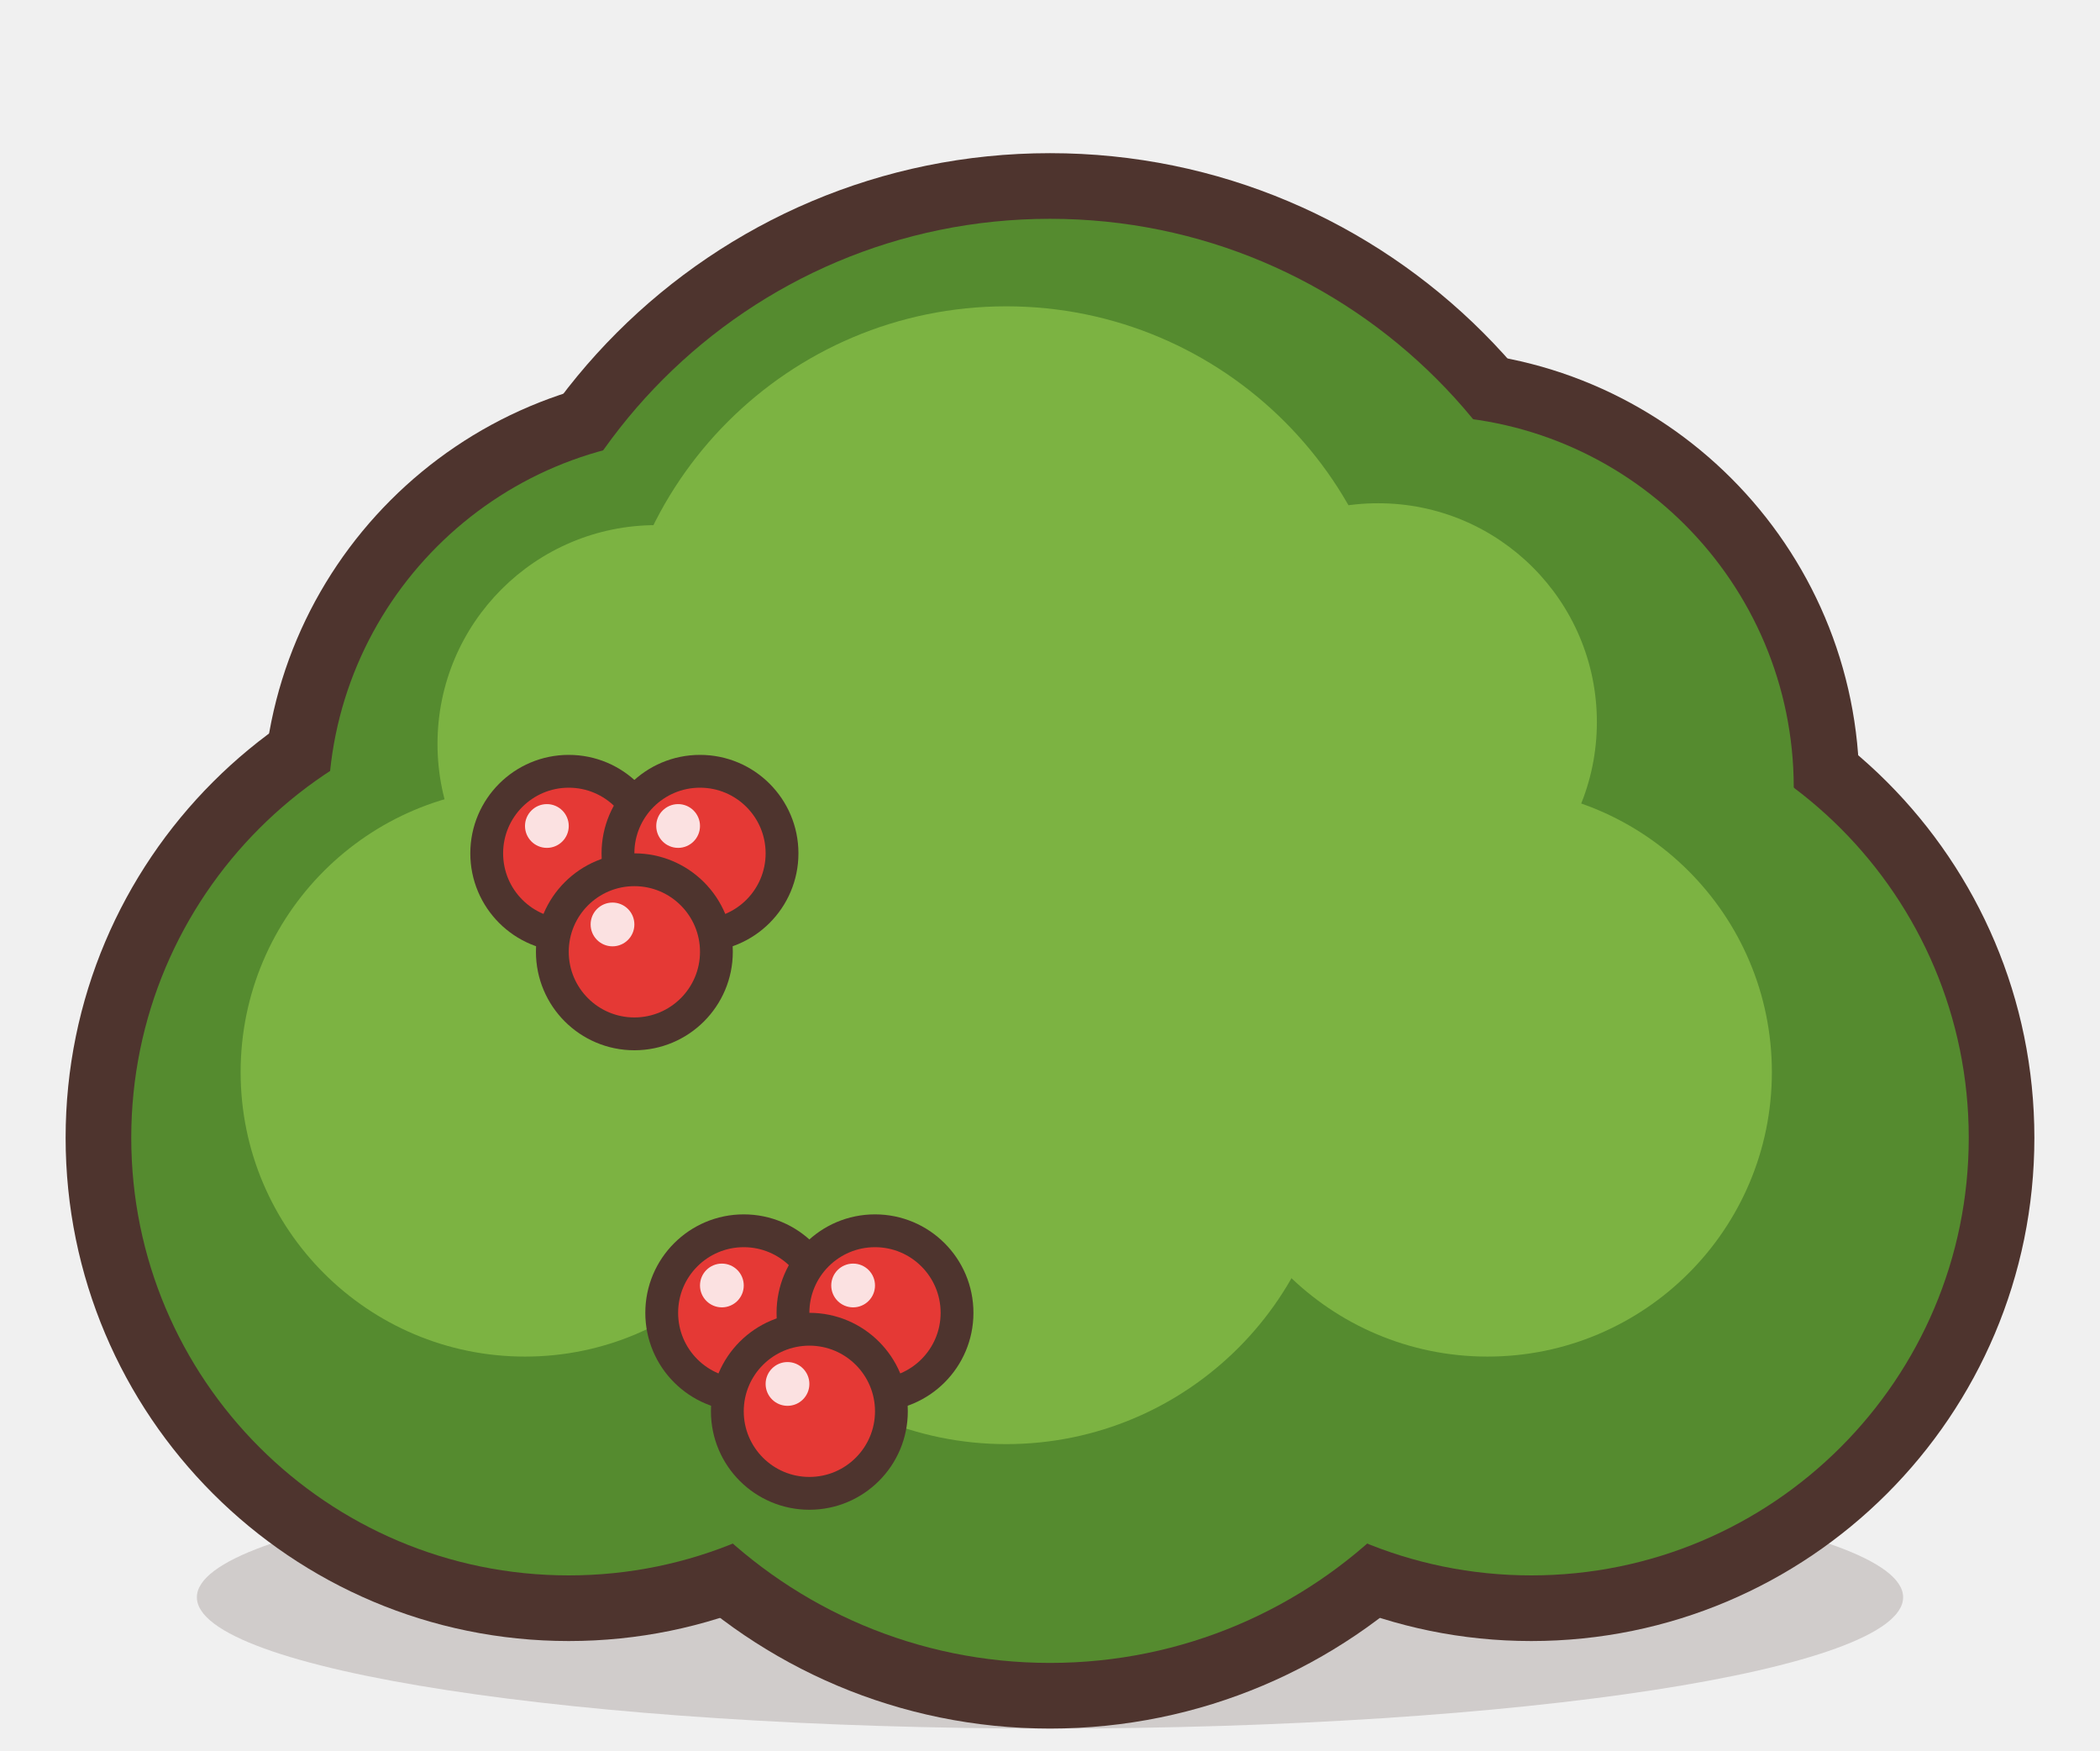
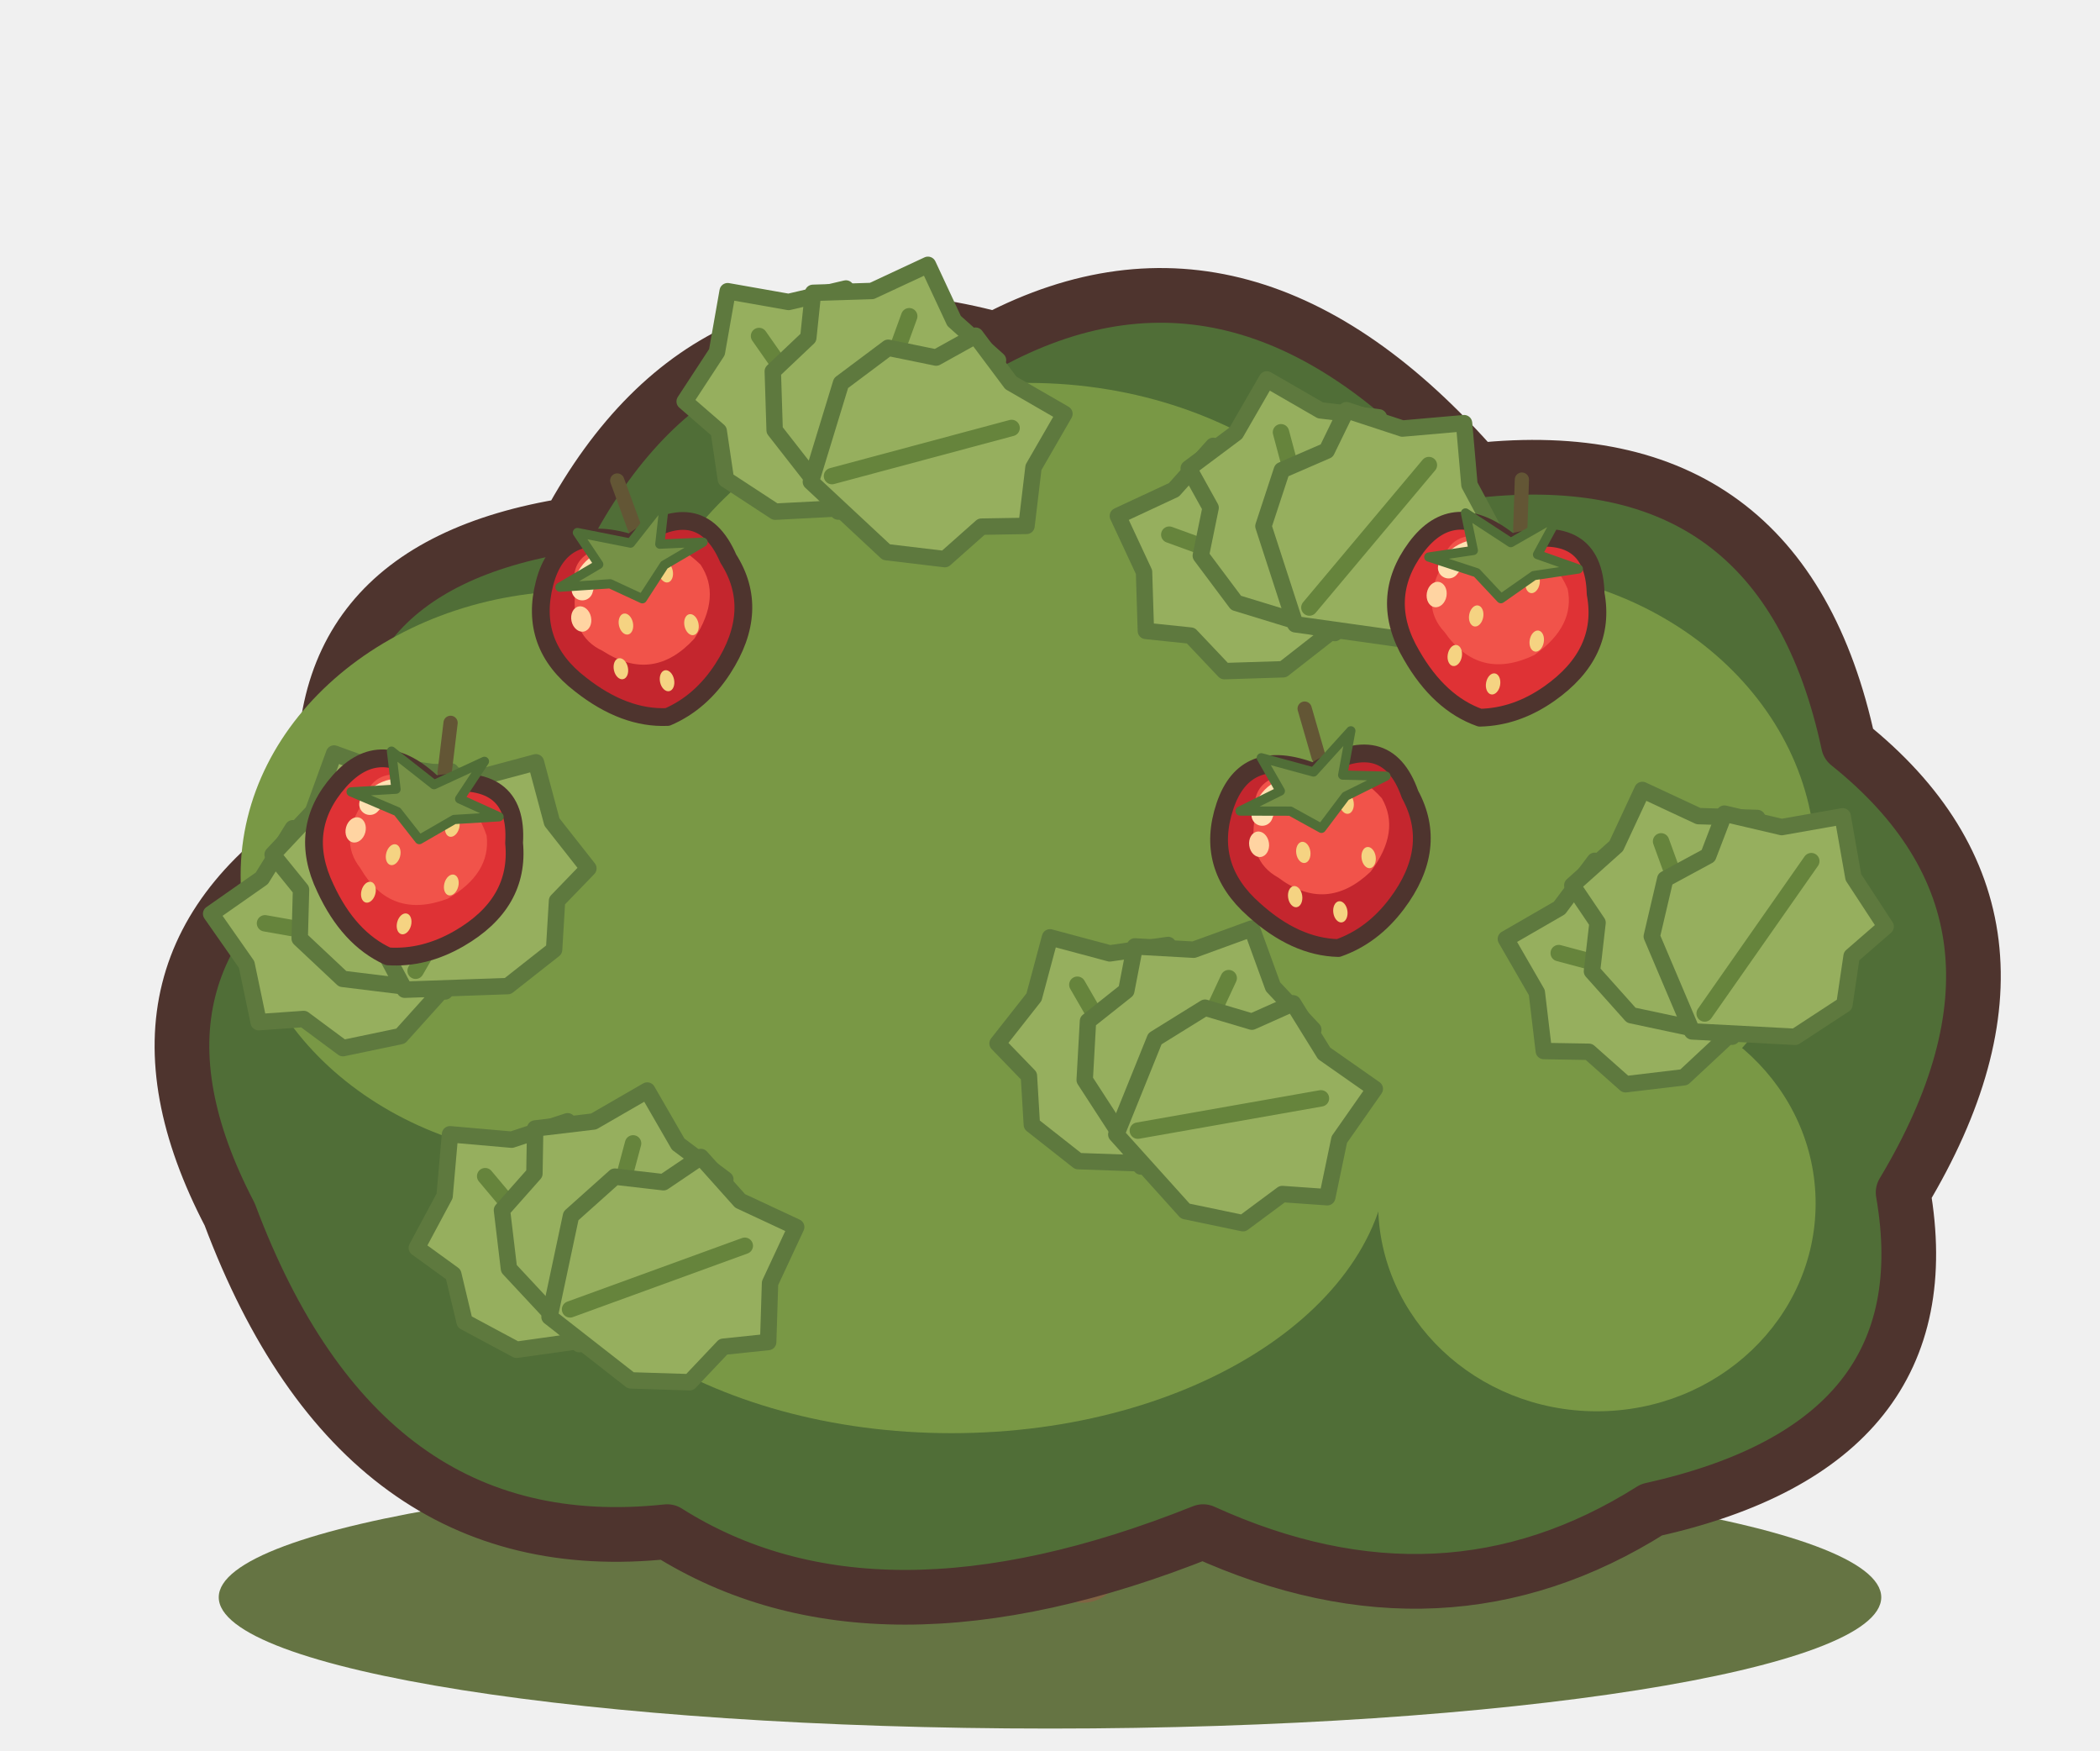
<svg xmlns="http://www.w3.org/2000/svg" width="192" height="160" viewBox="0 0 192 160">
-   <ellipse cx="96" cy="146" rx="78" ry="12" fill="#3E2723" opacity="0.18" />
-   <g fill="#4E342E">
-     <circle cx="52" cy="104" r="46" />
-     <circle cx="140" cy="104" r="46" />
-     <circle cx="96" cy="70" r="56" />
-     <circle cx="96" cy="108" r="50" />
-     <circle cx="64" cy="74" r="40" />
-     <circle cx="130" cy="72" r="40" />
+   <ellipse cx="96" cy="146" rx="76" ry="12" fill="#657443" stroke="#4E342E" stroke-width="0" />
+   <path d="M67 139 L83 118 M99 143 L106 117 M121 139 L124 115" fill="none" stroke="#806443" stroke-width="7" stroke-linejoin="round" stroke-linecap="round" />
+   <path d="M21 111 Q9 88 30 75 Q27 52 52 48 Q65 24 91 31 Q114 19 135 43 Q163 40 169 68 Q189 84 174 109 Q178 132 151 138 Q132 150 110 140 Q80 152 61 140 Q33 143 21 111 Z" fill="#506E37" stroke="#4E342E" stroke-width="5" stroke-linejoin="round" stroke-linecap="round" />
+   <ellipse cx="53" cy="80" rx="31" ry="26" fill="#799845" stroke="#4E342E" stroke-width="0" />
+   <ellipse cx="94" cy="64" rx="36" ry="29" fill="#799845" stroke="#4E342E" stroke-width="0" />
+   <ellipse cx="135" cy="79" rx="31" ry="27" fill="#799845" stroke="#4E342E" stroke-width="0" />
+   <ellipse cx="87" cy="105" rx="40" ry="26" fill="#799845" stroke="#4E342E" stroke-width="0" />
+   <ellipse cx="146" cy="110" rx="20" ry="19" fill="#799845" stroke="#4E342E" stroke-width="0" />
+   <g transform="translate(39 87) rotate(-25)">
+     <g transform="rotate(-55)">
+       <path d="M0 4 L-8 -1 L-10 -6 L-8 -10 L-9 -14 L-4 -16 L0 -20 L4 -16 L9 -14 L8 -10 L10 -6 L8 -1 Z" fill="#96AF5E" stroke="#5E793E" stroke-width="1.5" stroke-linejoin="round" stroke-linecap="round" />
+       <path d="M0 2 L0 -15" fill="none" stroke="#66843C" stroke-width="1.5" stroke-linejoin="round" stroke-linecap="round" />
+     </g>
+     <g transform="rotate(0)">
+       <path d="M0 4 L-8 -1 L-10 -6 L-8 -10 L-9 -14 L-4 -16 L0 -20 L4 -16 L9 -14 L8 -10 L10 -6 L8 -1 Z" fill="#96AF5E" stroke="#5E793E" stroke-width="1.5" stroke-linejoin="round" stroke-linecap="round" />
+       <path d="M0 2 L0 -15" fill="none" stroke="#66843C" stroke-width="1.5" stroke-linejoin="round" stroke-linecap="round" />
+     </g>
+     <g transform="rotate(55)">
+       <path d="M0 4 L-8 -1 L-10 -6 L-8 -10 L-9 -14 L-4 -16 L0 -20 L4 -16 L9 -14 L8 -10 L10 -6 L8 -1 Z" fill="#96AF5E" stroke="#5E793E" stroke-width="1.5" stroke-linejoin="round" stroke-linecap="round" />
+       <path d="M0 2 L0 -15" fill="none" stroke="#66843C" stroke-width="1.5" stroke-linejoin="round" stroke-linecap="round" />
+     </g>
  </g>
-   <g fill="#558B2F">
-     <circle cx="52" cy="104" r="40" />
-     <circle cx="140" cy="104" r="40" />
-     <circle cx="96" cy="70" r="50" />
-     <circle cx="96" cy="108" r="44" />
-     <circle cx="64" cy="74" r="34" />
-     <circle cx="130" cy="72" r="34" />
+   <g transform="translate(78 43) rotate(20)">
+     <g transform="rotate(-55)">
+       <path d="M0 4 L-8 -1 L-10 -6 L-8 -10 L-9 -14 L-4 -16 L0 -20 L4 -16 L9 -14 L8 -10 L10 -6 L8 -1 Z" fill="#96AF5E" stroke="#5E793E" stroke-width="1.5" stroke-linejoin="round" stroke-linecap="round" />
+       <path d="M0 2 L0 -15" fill="none" stroke="#66843C" stroke-width="1.5" stroke-linejoin="round" stroke-linecap="round" />
+     </g>
+     <g transform="rotate(0)">
+       <path d="M0 4 L-8 -1 L-10 -6 L-8 -10 L-9 -14 L-4 -16 L0 -20 L4 -16 L9 -14 L8 -10 L10 -6 L8 -1 Z" fill="#96AF5E" stroke="#5E793E" stroke-width="1.5" stroke-linejoin="round" stroke-linecap="round" />
+       <path d="M0 2 L0 -15" fill="none" stroke="#66843C" stroke-width="1.5" stroke-linejoin="round" stroke-linecap="round" />
+     </g>
+     <g transform="rotate(55)">
+       <path d="M0 4 L-8 -1 L-10 -6 L-8 -10 L-9 -14 L-4 -16 L0 -20 L4 -16 L9 -14 L8 -10 L10 -6 L8 -1 Z" fill="#96AF5E" stroke="#5E793E" stroke-width="1.5" stroke-linejoin="round" stroke-linecap="round" />
+       <path d="M0 2 L0 -15" fill="none" stroke="#66843C" stroke-width="1.5" stroke-linejoin="round" stroke-linecap="round" />
+     </g>
  </g>
-   <g fill="#7CB342">
-     <circle cx="48" cy="98" r="26" />
-     <circle cx="136" cy="98" r="26" />
-     <circle cx="92" cy="64" r="36" />
-     <circle cx="92" cy="102" r="30" />
-     <circle cx="60" cy="68" r="20" />
-     <circle cx="126" cy="66" r="20" />
+   <g transform="translate(121 54) rotate(-15)">
+     <g transform="rotate(-55)">
+       <path d="M0 4 L-8 -1 L-10 -6 L-8 -10 L-9 -14 L-4 -16 L0 -20 L4 -16 L9 -14 L8 -10 L10 -6 L8 -1 Z" fill="#96AF5E" stroke="#5E793E" stroke-width="1.5" stroke-linejoin="round" stroke-linecap="round" />
+       <path d="M0 2 L0 -15" fill="none" stroke="#66843C" stroke-width="1.5" stroke-linejoin="round" stroke-linecap="round" />
+     </g>
+     <g transform="rotate(0)">
+       <path d="M0 4 L-8 -1 L-10 -6 L-8 -10 L-9 -14 L-4 -16 L0 -20 L4 -16 L9 -14 L8 -10 L10 -6 L8 -1 Z" fill="#96AF5E" stroke="#5E793E" stroke-width="1.5" stroke-linejoin="round" stroke-linecap="round" />
+       <path d="M0 2 L0 -15" fill="none" stroke="#66843C" stroke-width="1.5" stroke-linejoin="round" stroke-linecap="round" />
+     </g>
+     <g transform="rotate(55)">
+       <path d="M0 4 L-8 -1 L-10 -6 L-8 -10 L-9 -14 L-4 -16 L0 -20 L4 -16 L9 -14 L8 -10 L10 -6 L8 -1 Z" fill="#96AF5E" stroke="#5E793E" stroke-width="1.5" stroke-linejoin="round" stroke-linecap="round" />
+       <path d="M0 2 L0 -15" fill="none" stroke="#66843C" stroke-width="1.5" stroke-linejoin="round" stroke-linecap="round" />
+     </g>
  </g>
-   <circle cx="52" cy="78" r="7.5" fill="#E53935" stroke="#4E342E" stroke-width="3" />
-   <circle cx="50" cy="75.5" r="2" fill="#FFFFFF" opacity="0.85" />
-   <circle cx="64" cy="78" r="7.5" fill="#E53935" stroke="#4E342E" stroke-width="3" />
-   <circle cx="62" cy="75.5" r="2" fill="#FFFFFF" opacity="0.85" />
-   <circle cx="58" cy="87" r="7.5" fill="#E53935" stroke="#4E342E" stroke-width="3" />
-   <circle cx="56" cy="84.5" r="2" fill="#FFFFFF" opacity="0.85" />
-   <circle cx="68" cy="120" r="7.5" fill="#E53935" stroke="#4E342E" stroke-width="3" />
-   <circle cx="66" cy="117.5" r="2" fill="#FFFFFF" opacity="0.85" />
-   <circle cx="80" cy="120" r="7.5" fill="#E53935" stroke="#4E342E" stroke-width="3" />
-   <circle cx="78" cy="117.5" r="2" fill="#FFFFFF" opacity="0.85" />
-   <circle cx="74" cy="129" r="7.5" fill="#E53935" stroke="#4E342E" stroke-width="3" />
-   <circle cx="72" cy="126.5" r="2" fill="#FFFFFF" opacity="0.85" />
+   <g transform="translate(106 103) rotate(25)">
+     <g transform="rotate(-55)">
+       <path d="M0 4 L-8 -1 L-10 -6 L-8 -10 L-9 -14 L-4 -16 L0 -20 L4 -16 L9 -14 L8 -10 L10 -6 L8 -1 Z" fill="#96AF5E" stroke="#5E793E" stroke-width="1.5" stroke-linejoin="round" stroke-linecap="round" />
+       <path d="M0 2 L0 -15" fill="none" stroke="#66843C" stroke-width="1.5" stroke-linejoin="round" stroke-linecap="round" />
+     </g>
+     <g transform="rotate(0)">
+       <path d="M0 4 L-8 -1 L-10 -6 L-8 -10 L-9 -14 L-4 -16 L0 -20 L4 -16 L9 -14 L8 -10 L10 -6 L8 -1 Z" fill="#96AF5E" stroke="#5E793E" stroke-width="1.5" stroke-linejoin="round" stroke-linecap="round" />
+       <path d="M0 2 L0 -15" fill="none" stroke="#66843C" stroke-width="1.5" stroke-linejoin="round" stroke-linecap="round" />
+     </g>
+     <g transform="rotate(55)">
+       <path d="M0 4 L-8 -1 L-10 -6 L-8 -10 L-9 -14 L-4 -16 L0 -20 L4 -16 L9 -14 L8 -10 L10 -6 L8 -1 Z" fill="#96AF5E" stroke="#5E793E" stroke-width="1.5" stroke-linejoin="round" stroke-linecap="round" />
+       <path d="M0 2 L0 -15" fill="none" stroke="#66843C" stroke-width="1.5" stroke-linejoin="round" stroke-linecap="round" />
+     </g>
+   </g>
+   <g transform="translate(157 91) rotate(-20)">
+     <g transform="rotate(-55)">
+       <path d="M0 4 L-8 -1 L-10 -6 L-8 -10 L-9 -14 L-4 -16 L0 -20 L4 -16 L9 -14 L8 -10 L10 -6 L8 -1 Z" fill="#96AF5E" stroke="#5E793E" stroke-width="1.5" stroke-linejoin="round" stroke-linecap="round" />
+       <path d="M0 2 L0 -15" fill="none" stroke="#66843C" stroke-width="1.5" stroke-linejoin="round" stroke-linecap="round" />
+     </g>
+     <g transform="rotate(0)">
+       <path d="M0 4 L-8 -1 L-10 -6 L-8 -10 L-9 -14 L-4 -16 L0 -20 L4 -16 L9 -14 L8 -10 L10 -6 L8 -1 Z" fill="#96AF5E" stroke="#5E793E" stroke-width="1.5" stroke-linejoin="round" stroke-linecap="round" />
+       <path d="M0 2 L0 -15" fill="none" stroke="#66843C" stroke-width="1.5" stroke-linejoin="round" stroke-linecap="round" />
+     </g>
+     <g transform="rotate(55)">
+       <path d="M0 4 L-8 -1 L-10 -6 L-8 -10 L-9 -14 L-4 -16 L0 -20 L4 -16 L9 -14 L8 -10 L10 -6 L8 -1 Z" fill="#96AF5E" stroke="#5E793E" stroke-width="1.5" stroke-linejoin="round" stroke-linecap="round" />
+       <path d="M0 2 L0 -15" fill="none" stroke="#66843C" stroke-width="1.5" stroke-linejoin="round" stroke-linecap="round" />
+     </g>
+   </g>
+   <g transform="translate(54 119) rotate(15)">
+     <g transform="rotate(-55)">
+       <path d="M0 4 L-8 -1 L-10 -6 L-8 -10 L-9 -14 L-4 -16 L0 -20 L4 -16 L9 -14 L8 -10 L10 -6 L8 -1 Z" fill="#96AF5E" stroke="#5E793E" stroke-width="1.5" stroke-linejoin="round" stroke-linecap="round" />
+       <path d="M0 2 L0 -15" fill="none" stroke="#66843C" stroke-width="1.5" stroke-linejoin="round" stroke-linecap="round" />
+     </g>
+     <g transform="rotate(0)">
+       <path d="M0 4 L-8 -1 L-10 -6 L-8 -10 L-9 -14 L-4 -16 L0 -20 L4 -16 L9 -14 L8 -10 L10 -6 L8 -1 Z" fill="#96AF5E" stroke="#5E793E" stroke-width="1.5" stroke-linejoin="round" stroke-linecap="round" />
+       <path d="M0 2 L0 -15" fill="none" stroke="#66843C" stroke-width="1.5" stroke-linejoin="round" stroke-linecap="round" />
+     </g>
+     <g transform="rotate(55)">
+       <path d="M0 4 L-8 -1 L-10 -6 L-8 -10 L-9 -14 L-4 -16 L0 -20 L4 -16 L9 -14 L8 -10 L10 -6 L8 -1 Z" fill="#96AF5E" stroke="#5E793E" stroke-width="1.5" stroke-linejoin="round" stroke-linecap="round" />
+       <path d="M0 2 L0 -15" fill="none" stroke="#66843C" stroke-width="1.5" stroke-linejoin="round" stroke-linecap="round" />
+     </g>
+   </g>
+   <g transform="translate(59 56) rotate(-12) scale(.65)">
+     <path d="M0 -19 L1 -12" fill="none" stroke="#635635" stroke-width="2" stroke-linejoin="round" stroke-linecap="round" />
+     <path d="M0 -10 Q11 -15 13 -5 Q16 3 9 10 Q5 14 0 15 Q-6 14 -11 8 Q-17 1 -13 -7 Q-9 -15 0 -10 Z" fill="#C4262E" stroke="#4E342E" stroke-width="2.5" stroke-linejoin="round" stroke-linecap="round" />
+     <path d="M-9 -5 Q-9 -11 -2 -10 Q5 -11 9 -5 Q11 0 6 5 Q-1 10 -7 4 Q-11 1 -9 -5 Z" fill="#F1534A" stroke="#4E342E" stroke-width="0" stroke-linejoin="round" stroke-linecap="round" />
+     <path d="M-8 -5 Q-6 -9 -2 -8" fill="none" stroke="#FFE1B2" stroke-width="3" stroke-linejoin="round" stroke-linecap="round" />
+     <ellipse cx="-9" cy="-1" rx="1.4" ry="1.8" fill="#FFD4A2" stroke="#4E342E" stroke-width="0" />
+     <ellipse cx="4" cy="-5" rx="1" ry="1.5" fill="#F5D382" stroke="#4E342E" stroke-width="0" />
+     <ellipse cx="-3" cy="1" rx="1" ry="1.5" fill="#F5D382" stroke="#4E342E" stroke-width="0" />
+     <ellipse cx="6" cy="3" rx="1" ry="1.5" fill="#F5D382" stroke="#4E342E" stroke-width="0" />
+     <ellipse cx="-5" cy="7" rx="1" ry="1.5" fill="#F5D382" stroke="#4E342E" stroke-width="0" />
+     <ellipse cx="1" cy="10" rx="1" ry="1.5" fill="#F5D382" stroke="#4E342E" stroke-width="0" />
+     <path d="M0 -10 L-7 -13 L-5 -8 L-11 -6 L-4 -5 L0 -2 L4 -6 L10 -8 L4 -9 L6 -15 Z" fill="#769147" stroke="#506E37" stroke-width="1.3" stroke-linejoin="round" stroke-linecap="round" />
+   </g>
+   <g transform="translate(137 56) rotate(10) scale(.65)">
+     <path d="M0 -19 L1 -12" fill="none" stroke="#635635" stroke-width="2" stroke-linejoin="round" stroke-linecap="round" />
+     <path d="M0 -10 Q11 -15 13 -5 Q16 3 9 10 Q5 14 0 15 Q-6 14 -11 8 Q-17 1 -13 -7 Q-9 -15 0 -10 Z" fill="#DF3235" stroke="#4E342E" stroke-width="2.5" stroke-linejoin="round" stroke-linecap="round" />
+     <path d="M-9 -5 Q-9 -11 -2 -10 Q5 -11 9 -5 Q11 0 6 5 Q-1 10 -7 4 Q-11 1 -9 -5 Z" fill="#F1534A" stroke="#4E342E" stroke-width="0" stroke-linejoin="round" stroke-linecap="round" />
+     <path d="M-8 -5 Q-6 -9 -2 -8" fill="none" stroke="#FFE1B2" stroke-width="3" stroke-linejoin="round" stroke-linecap="round" />
+     <ellipse cx="-9" cy="-1" rx="1.4" ry="1.8" fill="#FFD4A2" stroke="#4E342E" stroke-width="0" />
+     <ellipse cx="4" cy="-5" rx="1" ry="1.5" fill="#F5D382" stroke="#4E342E" stroke-width="0" />
+     <ellipse cx="-3" cy="1" rx="1" ry="1.5" fill="#F5D382" stroke="#4E342E" stroke-width="0" />
+     <ellipse cx="6" cy="3" rx="1" ry="1.5" fill="#F5D382" stroke="#4E342E" stroke-width="0" />
+     <ellipse cx="-5" cy="7" rx="1" ry="1.5" fill="#F5D382" stroke="#4E342E" stroke-width="0" />
+     <ellipse cx="1" cy="10" rx="1" ry="1.5" fill="#F5D382" stroke="#4E342E" stroke-width="0" />
+     <path d="M0 -10 L-7 -13 L-5 -8 L-11 -6 L-4 -5 L0 -2 L4 -6 L10 -8 L4 -9 L6 -15 Z" fill="#769147" stroke="#506E37" stroke-width="1.3" stroke-linejoin="round" stroke-linecap="round" />
+   </g>
+   <g transform="translate(38 78) rotate(15) scale(.65)">
+     <path d="M0 -19 L1 -12" fill="none" stroke="#635635" stroke-width="2" stroke-linejoin="round" stroke-linecap="round" />
+     <path d="M0 -10 Q11 -15 13 -5 Q16 3 9 10 Q5 14 0 15 Q-6 14 -11 8 Q-17 1 -13 -7 Q-9 -15 0 -10 Z" fill="#DF3235" stroke="#4E342E" stroke-width="2.5" stroke-linejoin="round" stroke-linecap="round" />
+     <path d="M-9 -5 Q-9 -11 -2 -10 Q5 -11 9 -5 Q11 0 6 5 Q-1 10 -7 4 Q-11 1 -9 -5 Z" fill="#F1534A" stroke="#4E342E" stroke-width="0" stroke-linejoin="round" stroke-linecap="round" />
+     <path d="M-8 -5 Q-6 -9 -2 -8" fill="none" stroke="#FFE1B2" stroke-width="3" stroke-linejoin="round" stroke-linecap="round" />
+     <ellipse cx="-9" cy="-1" rx="1.4" ry="1.8" fill="#FFD4A2" stroke="#4E342E" stroke-width="0" />
+     <ellipse cx="4" cy="-5" rx="1" ry="1.5" fill="#F5D382" stroke="#4E342E" stroke-width="0" />
+     <ellipse cx="-3" cy="1" rx="1" ry="1.5" fill="#F5D382" stroke="#4E342E" stroke-width="0" />
+     <ellipse cx="6" cy="3" rx="1" ry="1.5" fill="#F5D382" stroke="#4E342E" stroke-width="0" />
+     <ellipse cx="-5" cy="7" rx="1" ry="1.5" fill="#F5D382" stroke="#4E342E" stroke-width="0" />
+     <ellipse cx="1" cy="10" rx="1" ry="1.5" fill="#F5D382" stroke="#4E342E" stroke-width="0" />
+     <path d="M0 -10 L-7 -13 L-5 -8 L-11 -6 L-4 -5 L0 -2 L4 -6 L10 -8 L4 -9 L6 -15 Z" fill="#769147" stroke="#506E37" stroke-width="1.3" stroke-linejoin="round" stroke-linecap="round" />
+   </g>
+   <g transform="translate(121 77) rotate(-8) scale(.65)">
+     <path d="M0 -19 L1 -12" fill="none" stroke="#635635" stroke-width="2" stroke-linejoin="round" stroke-linecap="round" />
+     <path d="M0 -10 Q11 -15 13 -5 Q16 3 9 10 Q5 14 0 15 Q-6 14 -11 8 Q-17 1 -13 -7 Q-9 -15 0 -10 Z" fill="#C4262E" stroke="#4E342E" stroke-width="2.5" stroke-linejoin="round" stroke-linecap="round" />
+     <path d="M-9 -5 Q-9 -11 -2 -10 Q5 -11 9 -5 Q11 0 6 5 Q-1 10 -7 4 Q-11 1 -9 -5 Z" fill="#F1534A" stroke="#4E342E" stroke-width="0" stroke-linejoin="round" stroke-linecap="round" />
+     <path d="M-8 -5 Q-6 -9 -2 -8" fill="none" stroke="#FFE1B2" stroke-width="3" stroke-linejoin="round" stroke-linecap="round" />
+     <ellipse cx="-9" cy="-1" rx="1.4" ry="1.8" fill="#FFD4A2" stroke="#4E342E" stroke-width="0" />
+     <ellipse cx="4" cy="-5" rx="1" ry="1.5" fill="#F5D382" stroke="#4E342E" stroke-width="0" />
+     <ellipse cx="-3" cy="1" rx="1" ry="1.5" fill="#F5D382" stroke="#4E342E" stroke-width="0" />
+     <ellipse cx="6" cy="3" rx="1" ry="1.5" fill="#F5D382" stroke="#4E342E" stroke-width="0" />
+     <ellipse cx="-5" cy="7" rx="1" ry="1.5" fill="#F5D382" stroke="#4E342E" stroke-width="0" />
+     <ellipse cx="1" cy="10" rx="1" ry="1.5" fill="#F5D382" stroke="#4E342E" stroke-width="0" />
+     <path d="M0 -10 L-7 -13 L-5 -8 L-11 -6 L-4 -5 L0 -2 L4 -6 L10 -8 L4 -9 L6 -15 Z" fill="#769147" stroke="#506E37" stroke-width="1.3" stroke-linejoin="round" stroke-linecap="round" />
+   </g>
</svg>
